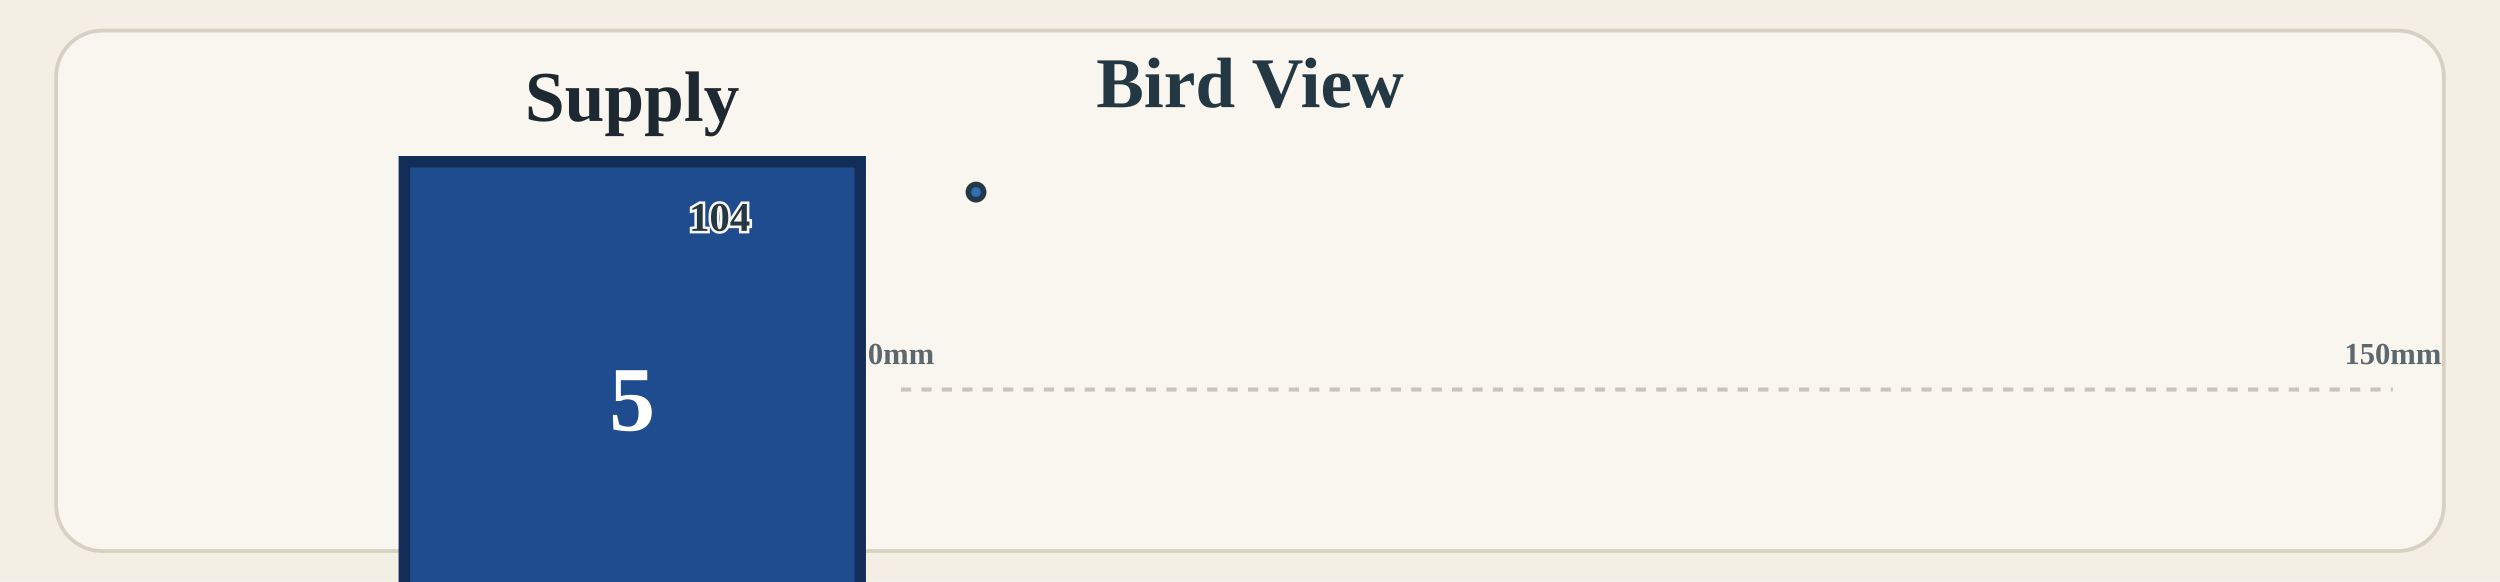
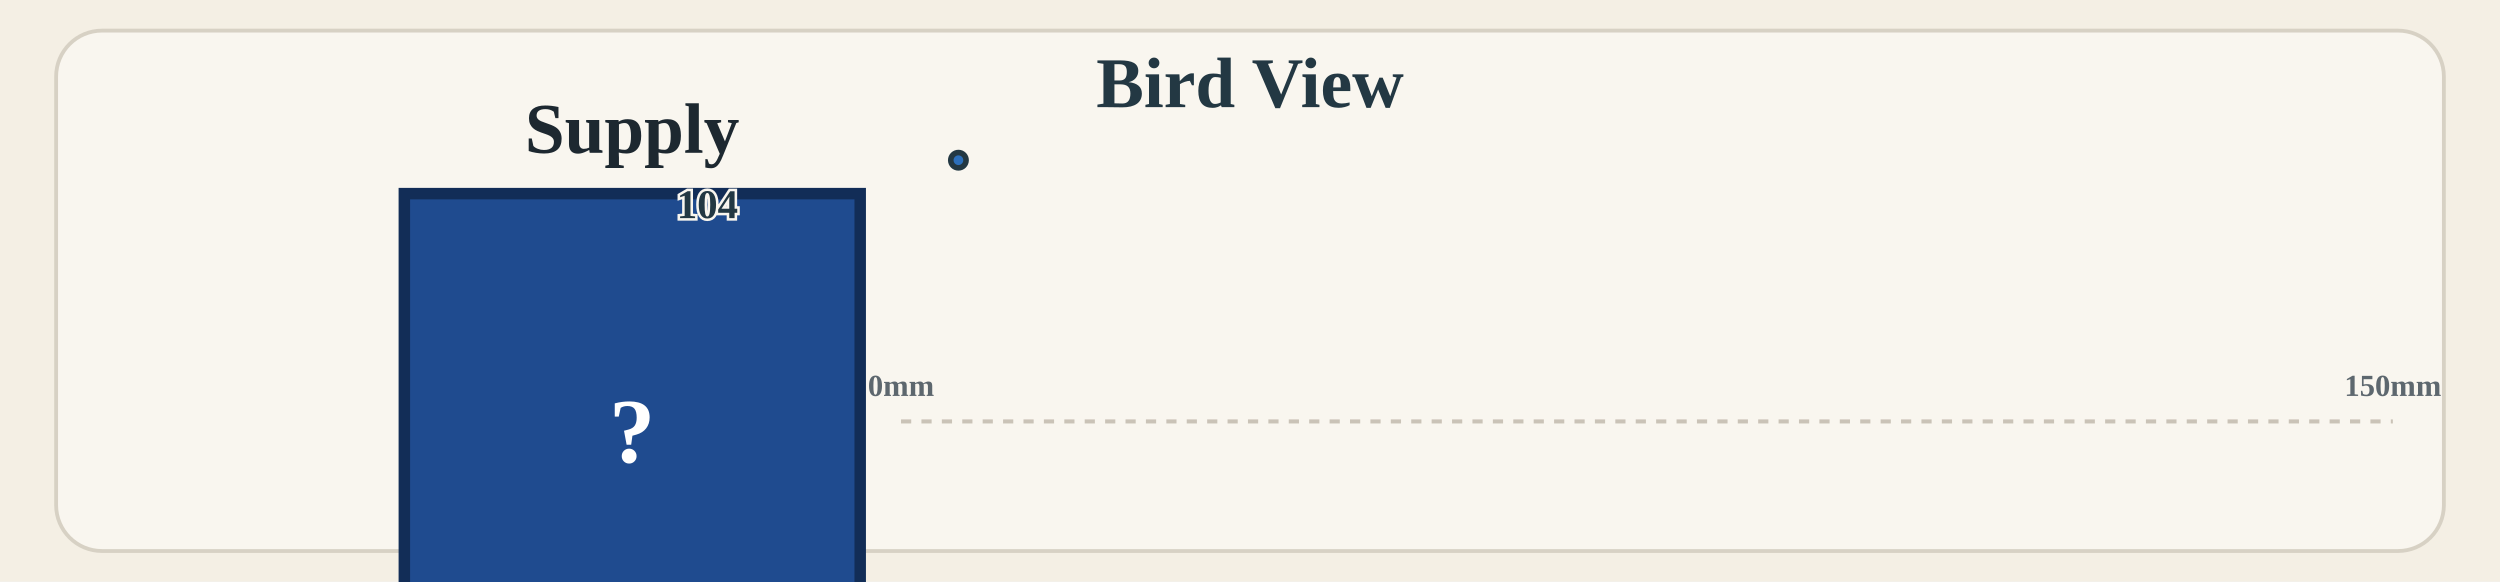
<svg xmlns="http://www.w3.org/2000/svg" width="980" height="228" viewBox="0 0 980 228">
  <rect width="100%" height="100%" fill="#f4efe4" />
  <rect x="22" y="12" width="936" height="204" rx="18" fill="#f9f6ef" stroke="#d7d1c4" stroke-width="1.5" />
  <text x="490.0" y="42.0" text-anchor="middle" font-size="28" font-weight="900" fill="#233843">Bird View</text>
-   <polygon points="337.2,242.0 158.5,242.0 158.5,63.4 337.2,63.4" fill="#1f4b8f" stroke="#122d57" stroke-width="4.5" />
-   <text x="247.8" y="47.4" text-anchor="middle" font-size="28" font-weight="600" fill="#1d2830">Supply</text>
-   <text x="247.8" y="168.7" text-anchor="middle" font-size="36" font-weight="700" fill="#ffffff">5</text>
-   <line x1="353.2" y1="152.7" x2="938.0" y2="152.7" stroke="#b7aea0" stroke-width="1.6" stroke-dasharray="4 4" opacity="0.7" />
-   <text x="353.2" y="142.7" text-anchor="middle" font-size="12" font-weight="600" fill="#5d676e">0mm</text>
-   <text x="938.0" y="142.7" text-anchor="middle" font-size="12" font-weight="600" fill="#5d676e">150mm</text>
+   <polygon points="337.2,254.5 158.5,254.5 158.5,75.9 337.2,75.9" fill="#1f4b8f" stroke="#122d57" stroke-width="4.5" />
+   <text x="247.8" y="59.9" text-anchor="middle" font-size="28" font-weight="600" fill="#1d2830">Supply</text>
+   <text x="247.8" y="181.2" text-anchor="middle" font-size="36" font-weight="700" fill="#ffffff">?</text>
+   <line x1="353.2" y1="165.2" x2="938.0" y2="165.2" stroke="#b7aea0" stroke-width="1.6" stroke-dasharray="4 4" opacity="0.7" />
+   <text x="353.2" y="155.2" text-anchor="middle" font-size="12" font-weight="600" fill="#5d676e">0mm</text>
+   <text x="938.0" y="155.2" text-anchor="middle" font-size="12" font-weight="600" fill="#5d676e">150mm</text>
  <g id="camera-glyph">
-     <circle class="camera-dot" data-trend="unknown" cx="382.6" cy="75.3" r="3.0" fill="#2c6fbb" stroke="#233843" stroke-width="2.2" />
+     <circle class="camera-dot" data-trend="unknown" cx="375.7" cy="62.8" r="3.0" fill="#2c6fbb" stroke="#233843" stroke-width="2.2" />
  </g>
-   <text x="282.1" y="90.5" text-anchor="middle" font-size="16" font-weight="600" fill="#233843" stroke="#f9f6ef" stroke-width="2" paint-order="stroke">104</text>
+   <text x="277.3" y="85.5" text-anchor="middle" font-size="16" font-weight="600" fill="#233843" stroke="#f9f6ef" stroke-width="2" paint-order="stroke">104</text>
</svg>
